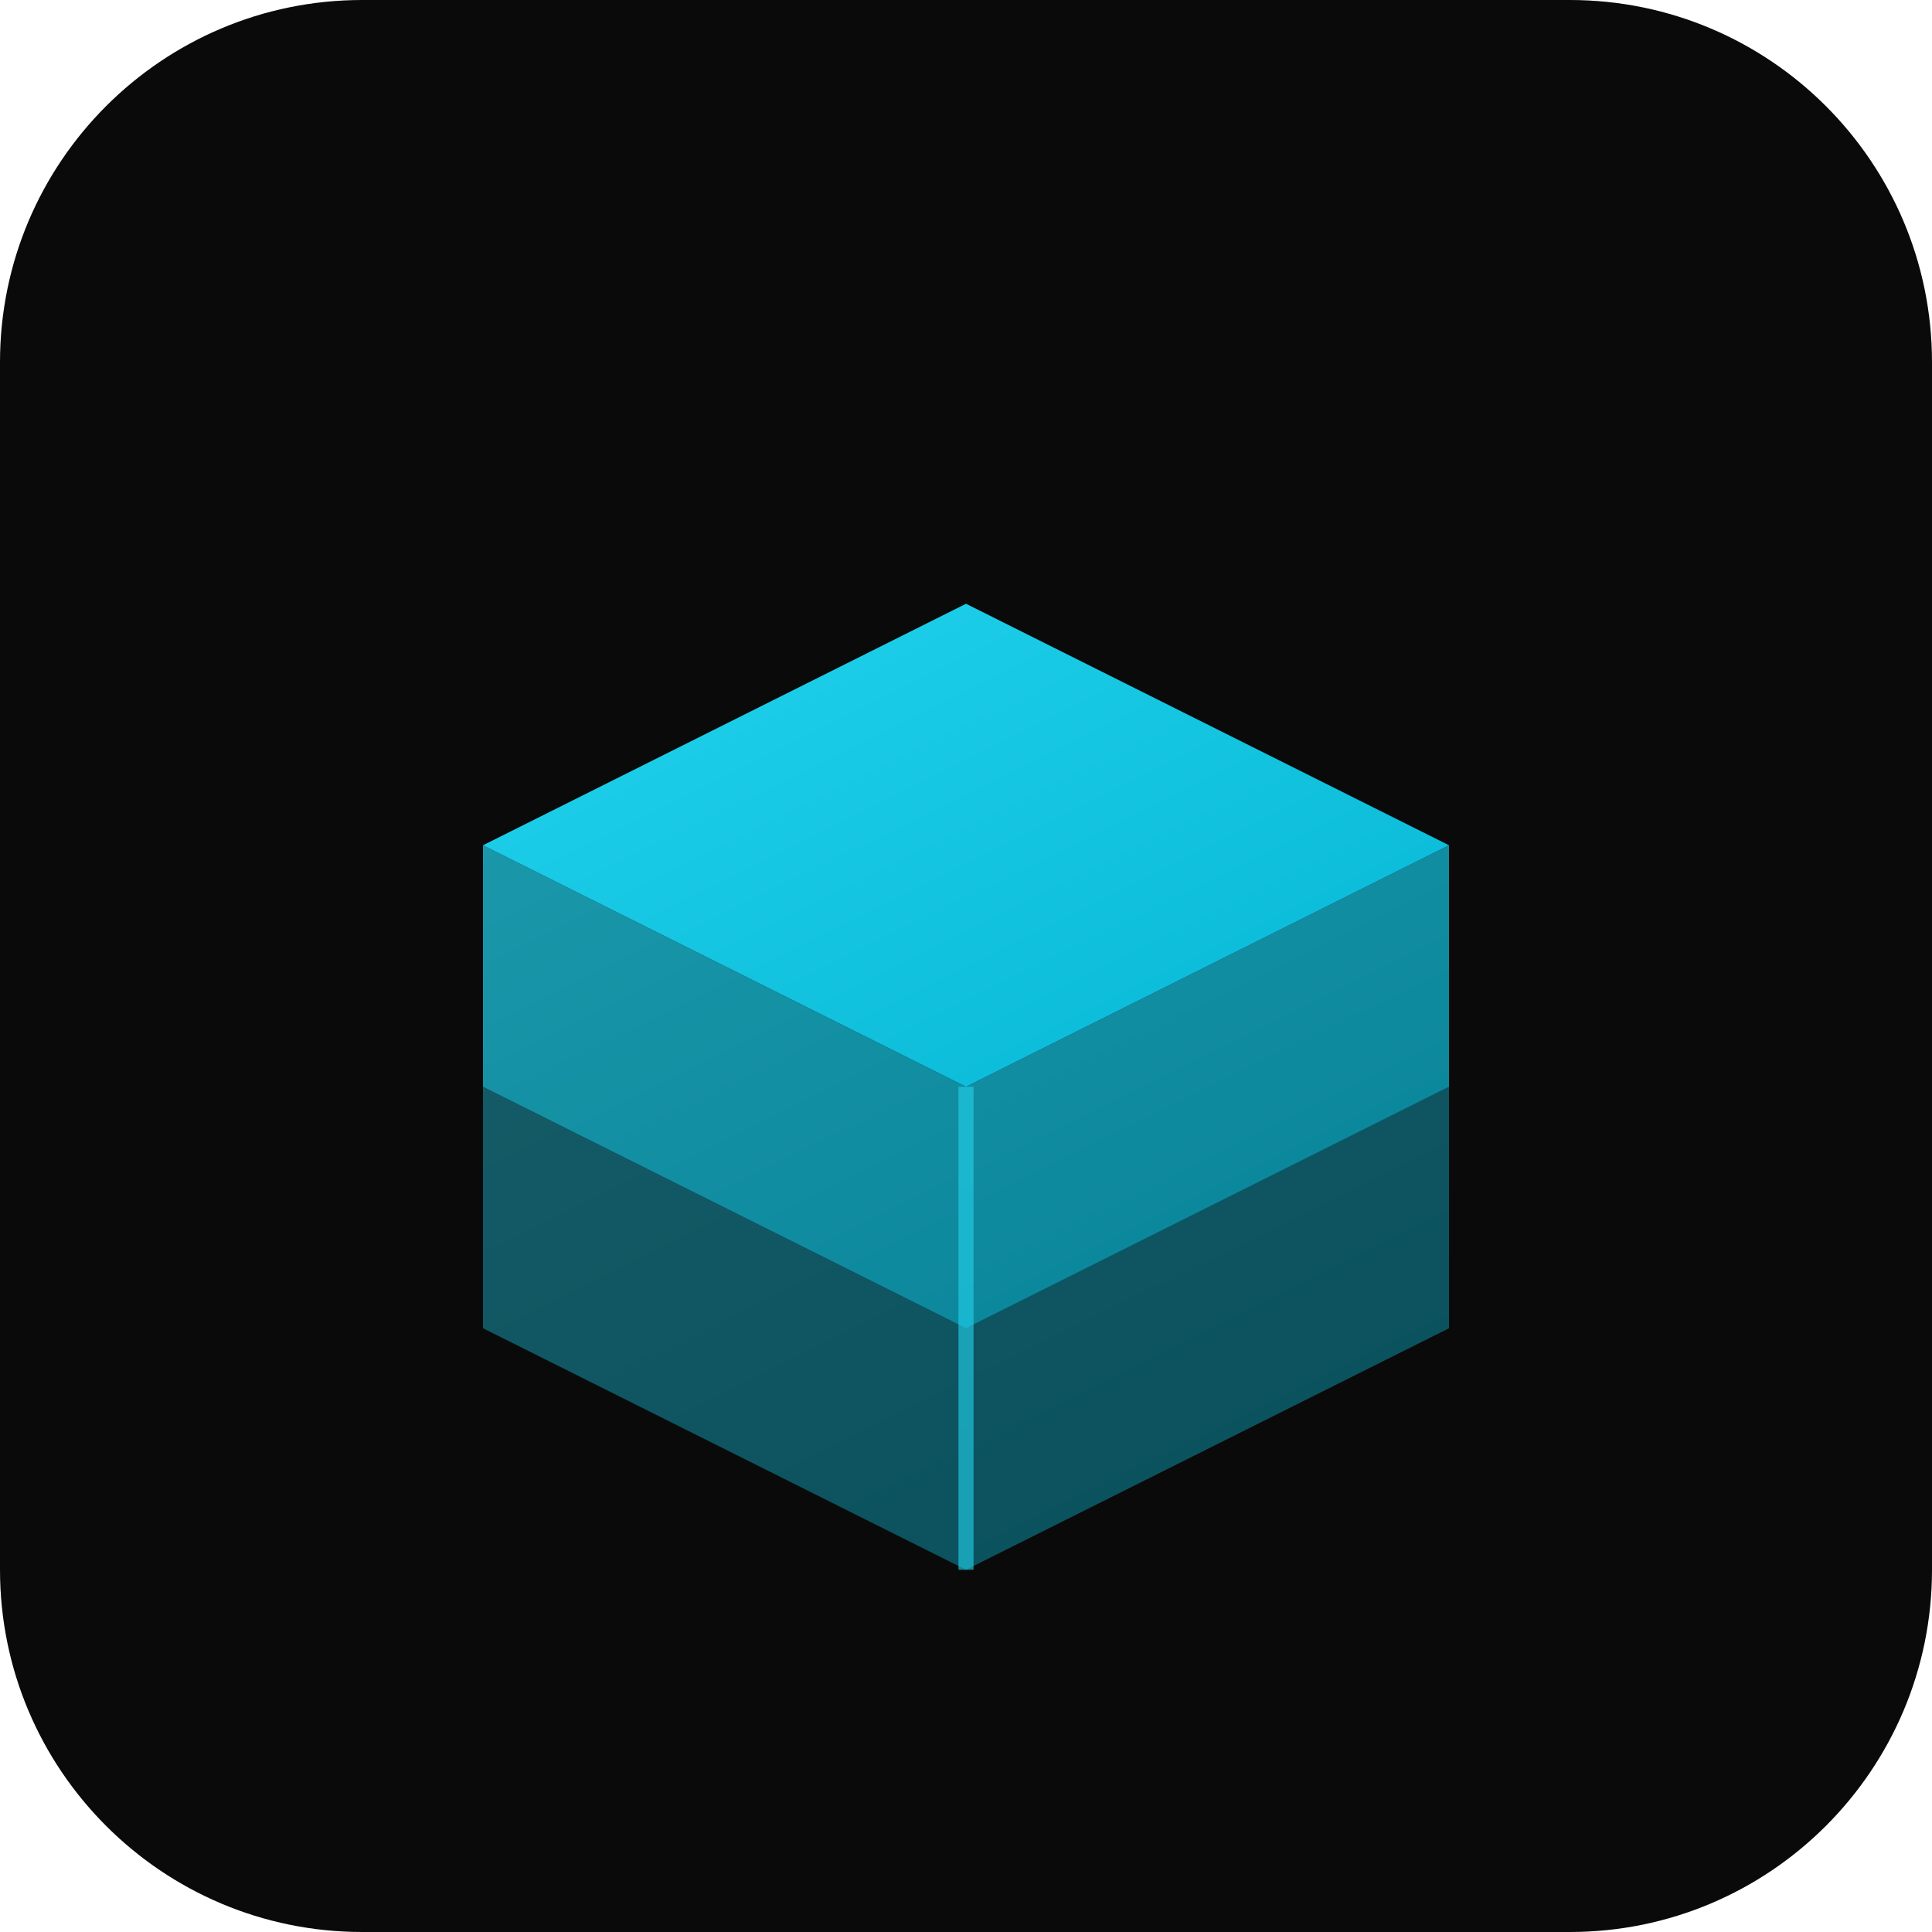
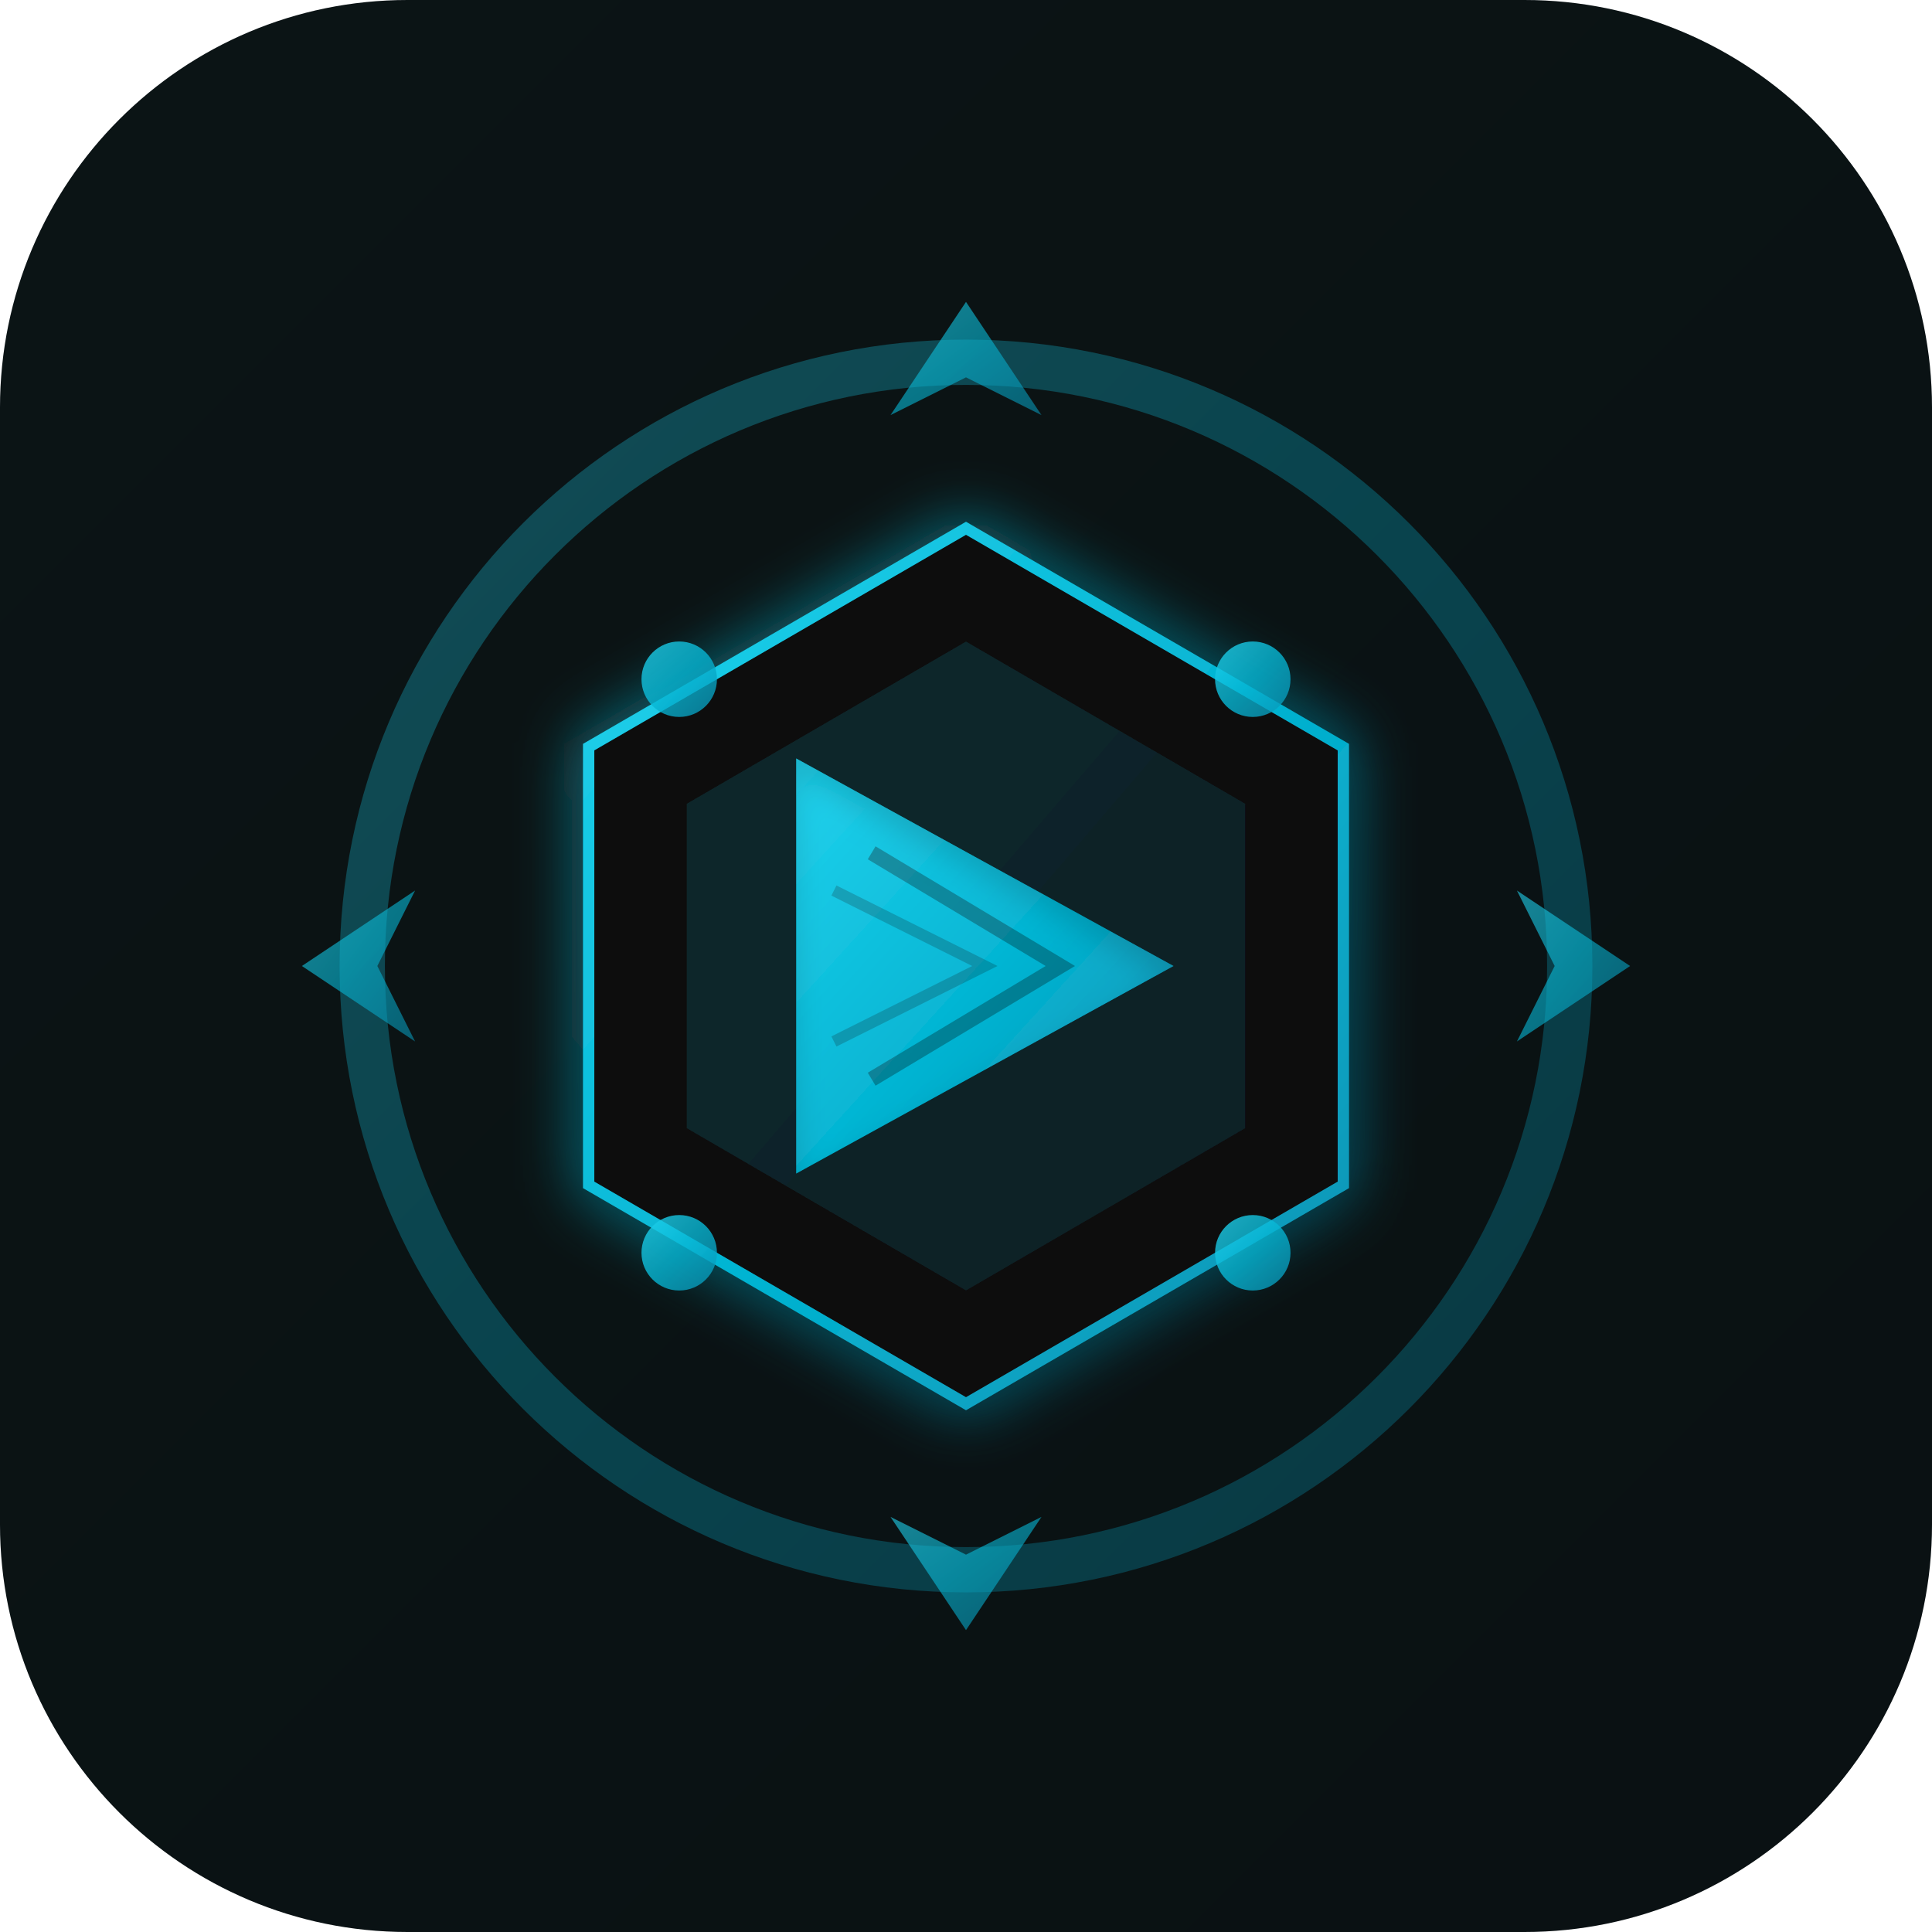
<svg xmlns="http://www.w3.org/2000/svg" width="512" height="512" viewBox="0 0 512 512">
  <defs>
-     <linearGradient id="gradient" x1="0%" y1="0%" x2="100%" y2="100%">
-       <stop offset="0%" style="stop-color:#22d3ee;stop-opacity:1" />
-       <stop offset="100%" style="stop-color:#06b6d4;stop-opacity:1" />
+     <linearGradient id="grad1" x1="0%" y1="0%" x2="100%" y2="100%">
+       <stop offset="0%" style="stop-color:#22d3ee" />
+       <stop offset="50%" style="stop-color:#06b6d4" />
+       <stop offset="100%" style="stop-color:#0891b2" />
    </linearGradient>
+     <linearGradient id="grad2" x1="0%" y1="100%" x2="100%" y2="0%">
+       <stop offset="0%" style="stop-color:#0891b2" />
+       <stop offset="100%" style="stop-color:#22d3ee" />
+     </linearGradient>
+     <filter id="glow" x="-50%" y="-50%" width="200%" height="200%">
+       <feGaussianBlur stdDeviation="8" result="blur" />
+       <feMerge>
+         <feMergeNode in="blur" />
+         <feMergeNode in="SourceGraphic" />
+       </feMerge>
+     </filter>
+     <filter id="innerShadow" x="-50%" y="-50%" width="200%" height="200%">
+       <feOffset dx="0" dy="4" />
+       <feGaussianBlur stdDeviation="4" result="blur" />
+       <feComposite in2="SourceAlpha" operator="arithmetic" k2="-1" k3="1" />
+       <feColorMatrix type="matrix" values="0 0 0 0 0  0 0 0 0 0  0 0 0 0 0  0 0 0 0.3 0" />
+       <feBlend in2="SourceGraphic" />
+     </filter>
  </defs>
-   <rect width="512" height="512" rx="96" fill="#0a0a0b" />
-   <g transform="translate(96, 96)">
-     <path d="M32 256 L160 320 L288 256 L288 192 L160 256 L32 192 Z" fill="url(#gradient)" opacity="0.4" />
-     <path d="M32 192 L160 256 L288 192 L288 128 L160 192 L32 128 Z" fill="url(#gradient)" opacity="0.7" />
-     <path d="M32 128 L160 192 L288 128 L160 64 Z" fill="url(#gradient)" />
-     <path d="M160 192 L160 320" stroke="#22d3ee" stroke-width="4" opacity="0.6" />
+   <rect width="512" height="512" rx="108" fill="#0a0a0b" />
+   <rect width="512" height="512" rx="108" fill="url(#grad1)" opacity="0.05" />
+   <circle cx="256" cy="256" r="160" fill="none" stroke="url(#grad1)" stroke-width="12" opacity="0.3" />
+   <g opacity="0.6">
+     <path d="M256 80 L276 110 L256 100 L236 110 Z" fill="url(#grad1)" />
+     <path d="M432 256 L402 236 L412 256 L402 276 Z" fill="url(#grad1)" />
+     <path d="M256 432 L236 402 L256 412 L276 402 Z" fill="url(#grad1)" />
+     <path d="M80 256 L110 276 L100 256 L110 236 Z" fill="url(#grad1)" />
+   </g>
+   <g filter="url(#glow)">
+     <path d="M256 140 L356 198 L356 314 L256 372 L156 314 L156 198 Z" fill="#0a0a0b" stroke="url(#grad1)" stroke-width="3" />
+     <path d="M256 170 L330 213 L330 299 L256 342 L182 299 L182 213 Z" fill="url(#grad1)" opacity="0.15" />
+     <g transform="translate(256, 256)">
+       <path d="M-45 -55 L55 0 L-45 55 Z" fill="url(#grad1)" filter="url(#innerShadow)" />
+       <path d="M-25 -30 L25 0 L-25 30" fill="none" stroke="#0a0a0b" stroke-width="4" opacity="0.3" />
+       <path d="M-35 -20 L5 0 L-35 20" fill="none" stroke="#0a0a0b" stroke-width="3" opacity="0.2" />
+     </g>
+   </g>
+   <g fill="url(#grad1)">
+     <circle cx="180" cy="180" r="10" opacity="0.8" />
+     <circle cx="332" cy="180" r="10" opacity="0.8" />
+     <circle cx="180" cy="332" r="10" opacity="0.8" />
+     <circle cx="332" cy="332" r="10" opacity="0.8" />
+   </g>
+   <g stroke="url(#grad1)" stroke-width="2" opacity="0.4">
+     <line x1="190" y1="180" x2="322" y2="180" />
+     <line x1="332" y1="190" x2="332" y2="322" />
+     <line x1="322" y1="332" x2="190" y2="332" />
+     <line x1="180" y1="322" x2="180" y2="190" />
  </g>
</svg>
